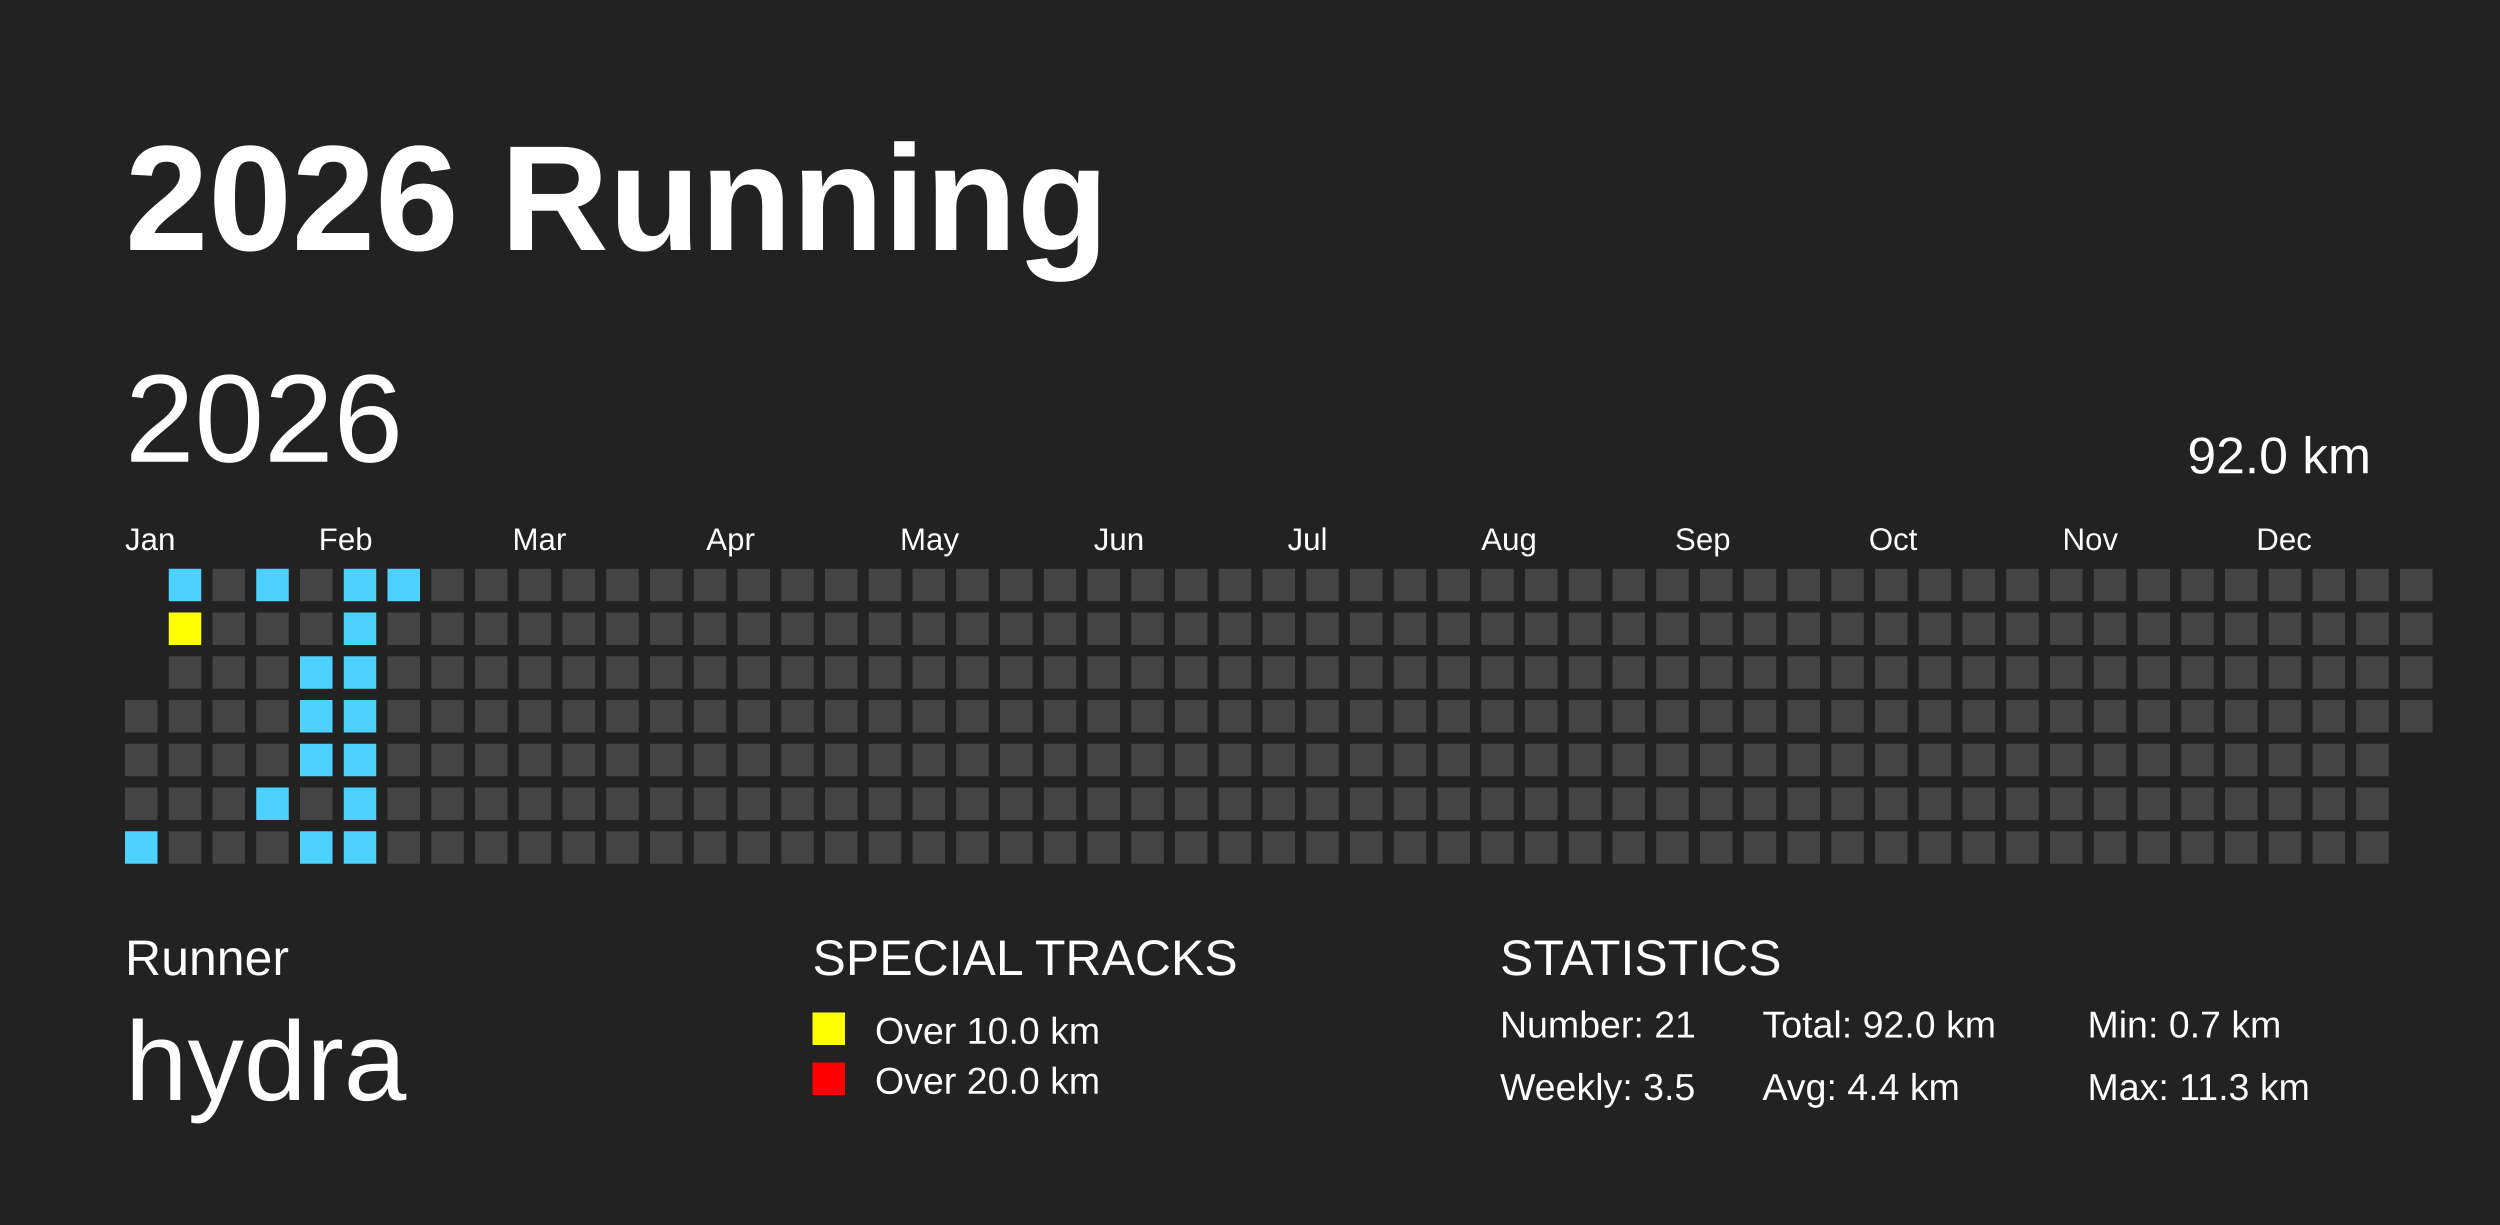
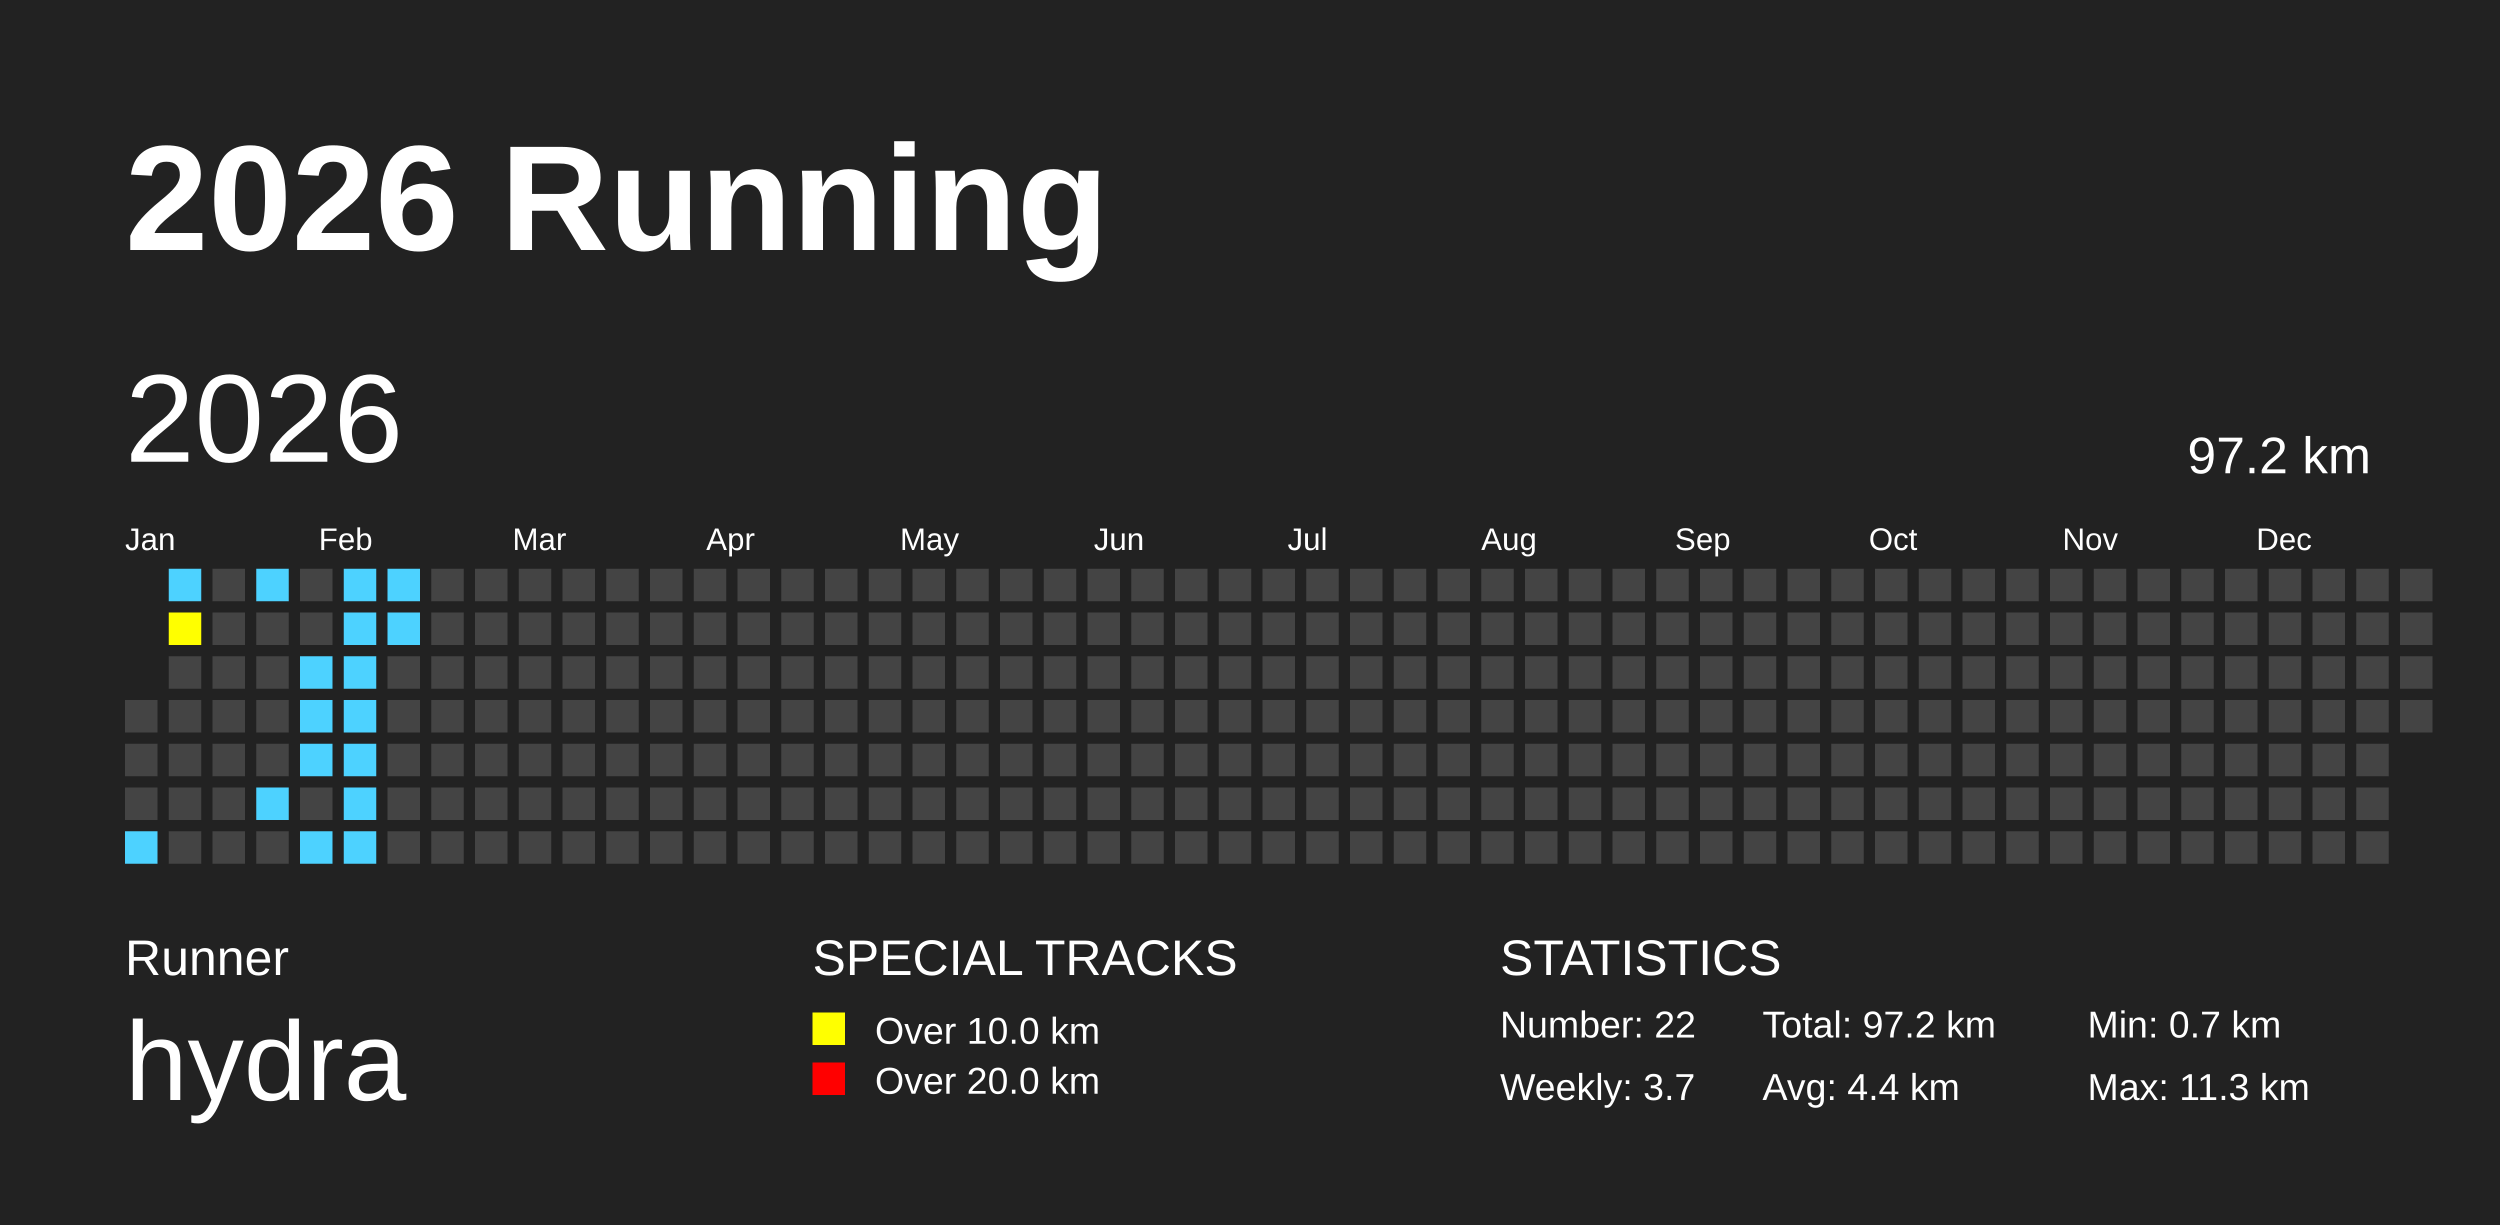
<svg xmlns="http://www.w3.org/2000/svg" baseProfile="full" height="98mm" version="1.1" viewBox="0,0,200,98" width="200mm">
  <defs />
  <rect fill="#222222" height="98" width="200" x="0" y="0" />
  <text fill="#FFFFFF" style="font-size:12px; font-family:Arial; font-weight:bold;" x="10" y="20">2026 Running</text>
  <text fill="#FFFFFF" style="font-size:4px; font-family:Arial" x="10" y="78">Runner</text>
  <text fill="#FFFFFF" style="font-size:9px; font-family:Arial" x="10" y="88">hydra</text>
  <text fill="#FFFFFF" style="font-size:4px; font-family:Arial" x="65" y="78">SPECIAL TRACKS</text>
  <rect fill="yellow" height="2.6" width="2.6" x="65" y="81" />
  <text fill="#FFFFFF" style="font-size:3px; font-family:Arial" x="70" y="83.5">Over 10.0 km</text>
  <rect fill="red" height="2.6" width="2.6" x="65" y="85" />
  <text fill="#FFFFFF" style="font-size:3px; font-family:Arial" x="70" y="87.5">Over 20.0 km</text>
  <text fill="#FFFFFF" style="font-size:4px; font-family:Arial" x="120" y="78">STATISTICS</text>
-   <text fill="#FFFFFF" style="font-size:3px; font-family:Arial" x="120" y="83">Number: 21</text>
-   <text fill="#FFFFFF" style="font-size:3px; font-family:Arial" x="120" y="88">Weekly: 3.5</text>
-   <text fill="#FFFFFF" style="font-size:3px; font-family:Arial" x="141" y="83">Total: 92.0 km</text>
+   <text fill="#FFFFFF" style="font-size:3px; font-family:Arial" x="120" y="83">Number: 22</text>
+   <text fill="#FFFFFF" style="font-size:3px; font-family:Arial" x="120" y="88">Weekly: 3.7</text>
+   <text fill="#FFFFFF" style="font-size:3px; font-family:Arial" x="141" y="83">Total: 97.2 km</text>
  <text fill="#FFFFFF" style="font-size:3px; font-family:Arial" x="141" y="88">Avg: 4.4 km</text>
  <text fill="#FFFFFF" style="font-size:3px; font-family:Arial" x="167" y="83">Min: 0.7 km</text>
  <text fill="#FFFFFF" style="font-size:3px; font-family:Arial" x="167" y="88">Max: 11.3 km</text>
  <text dominant-baseline="hanging" fill="#FFFFFF" style="font-size:10.0px; font-family:Arial;" x="10" y="30">2026</text>
-   <text dominant-baseline="hanging" fill="#FFFFFF" style="font-size:4.125px; font-family:Arial;" x="175" y="35">92.0 km</text>
+   <text dominant-baseline="hanging" fill="#FFFFFF" style="font-size:4.125px; font-family:Arial;" x="175" y="35">97.2 km</text>
  <text fill="#FFFFFF" style="font-size:2.5px; font-family:Arial" x="10.0" y="44">Jan</text>
  <text fill="#FFFFFF" style="font-size:2.5px; font-family:Arial" x="25.5" y="44">Feb</text>
  <text fill="#FFFFFF" style="font-size:2.5px; font-family:Arial" x="41.0" y="44">Mar</text>
  <text fill="#FFFFFF" style="font-size:2.5px; font-family:Arial" x="56.5" y="44">Apr</text>
  <text fill="#FFFFFF" style="font-size:2.5px; font-family:Arial" x="72.0" y="44">May</text>
  <text fill="#FFFFFF" style="font-size:2.5px; font-family:Arial" x="87.5" y="44">Jun</text>
  <text fill="#FFFFFF" style="font-size:2.5px; font-family:Arial" x="103.0" y="44">Jul</text>
  <text fill="#FFFFFF" style="font-size:2.5px; font-family:Arial" x="118.5" y="44">Aug</text>
  <text fill="#FFFFFF" style="font-size:2.5px; font-family:Arial" x="134.0" y="44">Sep</text>
  <text fill="#FFFFFF" style="font-size:2.5px; font-family:Arial" x="149.5" y="44">Oct</text>
  <text fill="#FFFFFF" style="font-size:2.5px; font-family:Arial" x="165.0" y="44">Nov</text>
  <text fill="#FFFFFF" style="font-size:2.5px; font-family:Arial" x="180.5" y="44">Dec</text>
  <rect fill="#444444" height="2.6" width="2.6" x="10.0" y="56.0" />
  <rect fill="#444444" height="2.6" width="2.6" x="10.0" y="59.5" />
  <rect fill="#444444" height="2.6" width="2.6" x="10.0" y="63.0" />
  <rect fill="#4DD2FF" height="2.6" width="2.6" x="10.0" y="66.5" />
  <rect fill="#4DD2FF" height="2.6" width="2.6" x="13.5" y="45.5" />
  <rect fill="yellow" height="2.6" width="2.6" x="13.5" y="49.0" />
  <rect fill="#444444" height="2.6" width="2.6" x="13.5" y="52.5" />
  <rect fill="#444444" height="2.6" width="2.6" x="13.5" y="56.0" />
  <rect fill="#444444" height="2.6" width="2.6" x="13.5" y="59.5" />
  <rect fill="#444444" height="2.6" width="2.6" x="13.5" y="63.0" />
  <rect fill="#444444" height="2.6" width="2.6" x="13.5" y="66.5" />
  <rect fill="#444444" height="2.6" width="2.6" x="17.0" y="45.5" />
  <rect fill="#444444" height="2.6" width="2.6" x="17.0" y="49.0" />
  <rect fill="#444444" height="2.6" width="2.6" x="17.0" y="52.5" />
  <rect fill="#444444" height="2.6" width="2.6" x="17.0" y="56.0" />
  <rect fill="#444444" height="2.6" width="2.6" x="17.0" y="59.5" />
  <rect fill="#444444" height="2.6" width="2.6" x="17.0" y="63.0" />
  <rect fill="#444444" height="2.6" width="2.6" x="17.0" y="66.5" />
  <rect fill="#4DD2FF" height="2.6" width="2.6" x="20.5" y="45.5" />
  <rect fill="#444444" height="2.6" width="2.6" x="20.5" y="49.0" />
  <rect fill="#444444" height="2.6" width="2.6" x="20.5" y="52.5" />
  <rect fill="#444444" height="2.6" width="2.6" x="20.5" y="56.0" />
  <rect fill="#444444" height="2.6" width="2.6" x="20.5" y="59.5" />
  <rect fill="#4DD2FF" height="2.6" width="2.6" x="20.5" y="63.0" />
  <rect fill="#444444" height="2.6" width="2.6" x="20.5" y="66.5" />
  <rect fill="#444444" height="2.6" width="2.6" x="24.0" y="45.5" />
  <rect fill="#444444" height="2.6" width="2.6" x="24.0" y="49.0" />
  <rect fill="#4DD2FF" height="2.6" width="2.6" x="24.0" y="52.5" />
  <rect fill="#4DD2FF" height="2.6" width="2.6" x="24.0" y="56.0" />
  <rect fill="#4DD2FF" height="2.6" width="2.6" x="24.0" y="59.5" />
  <rect fill="#444444" height="2.6" width="2.6" x="24.0" y="63.0" />
  <rect fill="#4DD2FF" height="2.6" width="2.6" x="24.0" y="66.5" />
  <rect fill="#4DD2FF" height="2.6" width="2.6" x="27.5" y="45.5" />
  <rect fill="#4DD2FF" height="2.6" width="2.6" x="27.5" y="49.0" />
  <rect fill="#4DD2FF" height="2.6" width="2.6" x="27.5" y="52.5" />
  <rect fill="#4DD2FF" height="2.6" width="2.6" x="27.5" y="56.0" />
  <rect fill="#4DD2FF" height="2.6" width="2.6" x="27.5" y="59.5" />
  <rect fill="#4DD2FF" height="2.6" width="2.6" x="27.5" y="63.0" />
  <rect fill="#4DD2FF" height="2.6" width="2.6" x="27.5" y="66.5" />
  <rect fill="#4DD2FF" height="2.6" width="2.6" x="31.0" y="45.5" />
-   <rect fill="#444444" height="2.6" width="2.6" x="31.0" y="49.0" />
+   <rect fill="#4DD2FF" height="2.6" width="2.6" x="31.0" y="49.0" />
  <rect fill="#444444" height="2.6" width="2.6" x="31.0" y="52.5" />
  <rect fill="#444444" height="2.6" width="2.6" x="31.0" y="56.0" />
  <rect fill="#444444" height="2.6" width="2.6" x="31.0" y="59.5" />
  <rect fill="#444444" height="2.6" width="2.6" x="31.0" y="63.0" />
  <rect fill="#444444" height="2.6" width="2.6" x="31.0" y="66.5" />
  <rect fill="#444444" height="2.6" width="2.6" x="34.5" y="45.5" />
  <rect fill="#444444" height="2.6" width="2.6" x="34.5" y="49.0" />
  <rect fill="#444444" height="2.6" width="2.6" x="34.5" y="52.5" />
  <rect fill="#444444" height="2.6" width="2.6" x="34.5" y="56.0" />
  <rect fill="#444444" height="2.6" width="2.6" x="34.5" y="59.5" />
  <rect fill="#444444" height="2.6" width="2.6" x="34.5" y="63.0" />
  <rect fill="#444444" height="2.6" width="2.6" x="34.5" y="66.5" />
  <rect fill="#444444" height="2.6" width="2.6" x="38.0" y="45.5" />
  <rect fill="#444444" height="2.6" width="2.6" x="38.0" y="49.0" />
  <rect fill="#444444" height="2.6" width="2.6" x="38.0" y="52.5" />
  <rect fill="#444444" height="2.6" width="2.6" x="38.0" y="56.0" />
  <rect fill="#444444" height="2.6" width="2.6" x="38.0" y="59.5" />
  <rect fill="#444444" height="2.6" width="2.6" x="38.0" y="63.0" />
  <rect fill="#444444" height="2.6" width="2.6" x="38.0" y="66.5" />
  <rect fill="#444444" height="2.6" width="2.6" x="41.5" y="45.5" />
  <rect fill="#444444" height="2.6" width="2.6" x="41.5" y="49.0" />
  <rect fill="#444444" height="2.6" width="2.6" x="41.5" y="52.5" />
  <rect fill="#444444" height="2.6" width="2.6" x="41.5" y="56.0" />
  <rect fill="#444444" height="2.6" width="2.6" x="41.5" y="59.5" />
  <rect fill="#444444" height="2.6" width="2.6" x="41.5" y="63.0" />
  <rect fill="#444444" height="2.6" width="2.6" x="41.5" y="66.5" />
  <rect fill="#444444" height="2.6" width="2.6" x="45.0" y="45.5" />
  <rect fill="#444444" height="2.6" width="2.6" x="45.0" y="49.0" />
  <rect fill="#444444" height="2.6" width="2.6" x="45.0" y="52.5" />
  <rect fill="#444444" height="2.6" width="2.6" x="45.0" y="56.0" />
  <rect fill="#444444" height="2.6" width="2.6" x="45.0" y="59.5" />
  <rect fill="#444444" height="2.6" width="2.6" x="45.0" y="63.0" />
  <rect fill="#444444" height="2.6" width="2.6" x="45.0" y="66.5" />
  <rect fill="#444444" height="2.6" width="2.6" x="48.5" y="45.5" />
  <rect fill="#444444" height="2.6" width="2.6" x="48.5" y="49.0" />
  <rect fill="#444444" height="2.6" width="2.6" x="48.5" y="52.5" />
  <rect fill="#444444" height="2.6" width="2.6" x="48.5" y="56.0" />
  <rect fill="#444444" height="2.6" width="2.6" x="48.5" y="59.5" />
  <rect fill="#444444" height="2.6" width="2.6" x="48.5" y="63.0" />
  <rect fill="#444444" height="2.6" width="2.6" x="48.5" y="66.5" />
  <rect fill="#444444" height="2.6" width="2.6" x="52.0" y="45.5" />
  <rect fill="#444444" height="2.6" width="2.6" x="52.0" y="49.0" />
  <rect fill="#444444" height="2.6" width="2.6" x="52.0" y="52.5" />
  <rect fill="#444444" height="2.6" width="2.6" x="52.0" y="56.0" />
  <rect fill="#444444" height="2.6" width="2.6" x="52.0" y="59.5" />
  <rect fill="#444444" height="2.6" width="2.6" x="52.0" y="63.0" />
  <rect fill="#444444" height="2.6" width="2.6" x="52.0" y="66.5" />
  <rect fill="#444444" height="2.6" width="2.6" x="55.5" y="45.5" />
  <rect fill="#444444" height="2.6" width="2.6" x="55.5" y="49.0" />
  <rect fill="#444444" height="2.6" width="2.6" x="55.5" y="52.5" />
  <rect fill="#444444" height="2.6" width="2.6" x="55.5" y="56.0" />
  <rect fill="#444444" height="2.6" width="2.6" x="55.5" y="59.5" />
  <rect fill="#444444" height="2.6" width="2.6" x="55.5" y="63.0" />
  <rect fill="#444444" height="2.6" width="2.6" x="55.5" y="66.5" />
  <rect fill="#444444" height="2.6" width="2.6" x="59.0" y="45.5" />
  <rect fill="#444444" height="2.6" width="2.6" x="59.0" y="49.0" />
  <rect fill="#444444" height="2.6" width="2.6" x="59.0" y="52.5" />
  <rect fill="#444444" height="2.6" width="2.6" x="59.0" y="56.0" />
  <rect fill="#444444" height="2.6" width="2.6" x="59.0" y="59.5" />
  <rect fill="#444444" height="2.6" width="2.6" x="59.0" y="63.0" />
  <rect fill="#444444" height="2.6" width="2.6" x="59.0" y="66.5" />
  <rect fill="#444444" height="2.6" width="2.6" x="62.5" y="45.5" />
  <rect fill="#444444" height="2.6" width="2.6" x="62.5" y="49.0" />
  <rect fill="#444444" height="2.6" width="2.6" x="62.5" y="52.5" />
  <rect fill="#444444" height="2.6" width="2.6" x="62.5" y="56.0" />
  <rect fill="#444444" height="2.6" width="2.6" x="62.5" y="59.5" />
  <rect fill="#444444" height="2.6" width="2.6" x="62.5" y="63.0" />
  <rect fill="#444444" height="2.6" width="2.6" x="62.5" y="66.5" />
  <rect fill="#444444" height="2.6" width="2.6" x="66.0" y="45.5" />
  <rect fill="#444444" height="2.6" width="2.6" x="66.0" y="49.0" />
  <rect fill="#444444" height="2.6" width="2.6" x="66.0" y="52.5" />
  <rect fill="#444444" height="2.6" width="2.6" x="66.0" y="56.0" />
  <rect fill="#444444" height="2.6" width="2.6" x="66.0" y="59.5" />
  <rect fill="#444444" height="2.6" width="2.6" x="66.0" y="63.0" />
  <rect fill="#444444" height="2.6" width="2.6" x="66.0" y="66.5" />
  <rect fill="#444444" height="2.6" width="2.6" x="69.5" y="45.5" />
  <rect fill="#444444" height="2.6" width="2.6" x="69.5" y="49.0" />
  <rect fill="#444444" height="2.6" width="2.6" x="69.5" y="52.5" />
  <rect fill="#444444" height="2.6" width="2.6" x="69.5" y="56.0" />
  <rect fill="#444444" height="2.6" width="2.6" x="69.5" y="59.5" />
  <rect fill="#444444" height="2.6" width="2.6" x="69.5" y="63.0" />
  <rect fill="#444444" height="2.6" width="2.6" x="69.5" y="66.5" />
  <rect fill="#444444" height="2.6" width="2.6" x="73.0" y="45.5" />
  <rect fill="#444444" height="2.6" width="2.6" x="73.0" y="49.0" />
  <rect fill="#444444" height="2.6" width="2.6" x="73.0" y="52.5" />
  <rect fill="#444444" height="2.6" width="2.6" x="73.0" y="56.0" />
  <rect fill="#444444" height="2.6" width="2.6" x="73.0" y="59.5" />
  <rect fill="#444444" height="2.6" width="2.6" x="73.0" y="63.0" />
  <rect fill="#444444" height="2.6" width="2.6" x="73.0" y="66.5" />
  <rect fill="#444444" height="2.6" width="2.6" x="76.5" y="45.5" />
  <rect fill="#444444" height="2.6" width="2.6" x="76.5" y="49.0" />
  <rect fill="#444444" height="2.6" width="2.6" x="76.5" y="52.5" />
  <rect fill="#444444" height="2.6" width="2.6" x="76.5" y="56.0" />
  <rect fill="#444444" height="2.6" width="2.6" x="76.5" y="59.5" />
  <rect fill="#444444" height="2.6" width="2.6" x="76.5" y="63.0" />
  <rect fill="#444444" height="2.6" width="2.6" x="76.5" y="66.5" />
  <rect fill="#444444" height="2.6" width="2.6" x="80.0" y="45.5" />
  <rect fill="#444444" height="2.6" width="2.6" x="80.0" y="49.0" />
  <rect fill="#444444" height="2.6" width="2.6" x="80.0" y="52.5" />
  <rect fill="#444444" height="2.6" width="2.6" x="80.0" y="56.0" />
  <rect fill="#444444" height="2.6" width="2.6" x="80.0" y="59.5" />
  <rect fill="#444444" height="2.6" width="2.6" x="80.0" y="63.0" />
  <rect fill="#444444" height="2.6" width="2.6" x="80.0" y="66.5" />
  <rect fill="#444444" height="2.6" width="2.6" x="83.5" y="45.5" />
  <rect fill="#444444" height="2.6" width="2.6" x="83.5" y="49.0" />
  <rect fill="#444444" height="2.6" width="2.6" x="83.5" y="52.5" />
  <rect fill="#444444" height="2.6" width="2.6" x="83.5" y="56.0" />
  <rect fill="#444444" height="2.6" width="2.6" x="83.5" y="59.5" />
  <rect fill="#444444" height="2.6" width="2.6" x="83.5" y="63.0" />
  <rect fill="#444444" height="2.6" width="2.6" x="83.5" y="66.5" />
  <rect fill="#444444" height="2.6" width="2.6" x="87.0" y="45.5" />
  <rect fill="#444444" height="2.6" width="2.6" x="87.0" y="49.0" />
  <rect fill="#444444" height="2.6" width="2.6" x="87.0" y="52.5" />
  <rect fill="#444444" height="2.6" width="2.6" x="87.0" y="56.0" />
  <rect fill="#444444" height="2.6" width="2.6" x="87.0" y="59.5" />
  <rect fill="#444444" height="2.6" width="2.6" x="87.0" y="63.0" />
  <rect fill="#444444" height="2.6" width="2.6" x="87.0" y="66.5" />
  <rect fill="#444444" height="2.6" width="2.6" x="90.5" y="45.5" />
  <rect fill="#444444" height="2.6" width="2.6" x="90.5" y="49.0" />
  <rect fill="#444444" height="2.6" width="2.6" x="90.5" y="52.5" />
  <rect fill="#444444" height="2.6" width="2.6" x="90.5" y="56.0" />
  <rect fill="#444444" height="2.6" width="2.6" x="90.5" y="59.5" />
  <rect fill="#444444" height="2.6" width="2.6" x="90.5" y="63.0" />
  <rect fill="#444444" height="2.6" width="2.6" x="90.5" y="66.5" />
  <rect fill="#444444" height="2.6" width="2.6" x="94.0" y="45.5" />
  <rect fill="#444444" height="2.6" width="2.6" x="94.0" y="49.0" />
  <rect fill="#444444" height="2.6" width="2.6" x="94.0" y="52.5" />
  <rect fill="#444444" height="2.6" width="2.6" x="94.0" y="56.0" />
  <rect fill="#444444" height="2.6" width="2.6" x="94.0" y="59.5" />
  <rect fill="#444444" height="2.6" width="2.6" x="94.0" y="63.0" />
  <rect fill="#444444" height="2.6" width="2.6" x="94.0" y="66.5" />
  <rect fill="#444444" height="2.6" width="2.6" x="97.5" y="45.5" />
  <rect fill="#444444" height="2.6" width="2.6" x="97.5" y="49.0" />
  <rect fill="#444444" height="2.6" width="2.6" x="97.5" y="52.5" />
  <rect fill="#444444" height="2.6" width="2.6" x="97.5" y="56.0" />
  <rect fill="#444444" height="2.6" width="2.6" x="97.5" y="59.5" />
  <rect fill="#444444" height="2.6" width="2.6" x="97.5" y="63.0" />
  <rect fill="#444444" height="2.6" width="2.6" x="97.5" y="66.5" />
  <rect fill="#444444" height="2.6" width="2.6" x="101.0" y="45.5" />
  <rect fill="#444444" height="2.6" width="2.6" x="101.0" y="49.0" />
  <rect fill="#444444" height="2.6" width="2.6" x="101.0" y="52.5" />
  <rect fill="#444444" height="2.6" width="2.6" x="101.0" y="56.0" />
  <rect fill="#444444" height="2.6" width="2.6" x="101.0" y="59.5" />
  <rect fill="#444444" height="2.6" width="2.6" x="101.0" y="63.0" />
  <rect fill="#444444" height="2.6" width="2.6" x="101.0" y="66.5" />
  <rect fill="#444444" height="2.6" width="2.6" x="104.5" y="45.5" />
  <rect fill="#444444" height="2.6" width="2.6" x="104.5" y="49.0" />
  <rect fill="#444444" height="2.6" width="2.6" x="104.5" y="52.5" />
  <rect fill="#444444" height="2.6" width="2.6" x="104.5" y="56.0" />
  <rect fill="#444444" height="2.6" width="2.6" x="104.5" y="59.5" />
  <rect fill="#444444" height="2.6" width="2.6" x="104.5" y="63.0" />
  <rect fill="#444444" height="2.6" width="2.6" x="104.5" y="66.5" />
  <rect fill="#444444" height="2.6" width="2.6" x="108.0" y="45.5" />
  <rect fill="#444444" height="2.6" width="2.6" x="108.0" y="49.0" />
  <rect fill="#444444" height="2.6" width="2.6" x="108.0" y="52.5" />
  <rect fill="#444444" height="2.6" width="2.6" x="108.0" y="56.0" />
  <rect fill="#444444" height="2.6" width="2.6" x="108.0" y="59.5" />
  <rect fill="#444444" height="2.6" width="2.6" x="108.0" y="63.0" />
  <rect fill="#444444" height="2.6" width="2.6" x="108.0" y="66.5" />
  <rect fill="#444444" height="2.6" width="2.6" x="111.5" y="45.5" />
  <rect fill="#444444" height="2.6" width="2.6" x="111.5" y="49.0" />
  <rect fill="#444444" height="2.6" width="2.6" x="111.5" y="52.5" />
  <rect fill="#444444" height="2.6" width="2.6" x="111.5" y="56.0" />
  <rect fill="#444444" height="2.6" width="2.6" x="111.5" y="59.5" />
  <rect fill="#444444" height="2.6" width="2.6" x="111.5" y="63.0" />
  <rect fill="#444444" height="2.6" width="2.6" x="111.5" y="66.5" />
  <rect fill="#444444" height="2.6" width="2.6" x="115.0" y="45.5" />
  <rect fill="#444444" height="2.6" width="2.6" x="115.0" y="49.0" />
  <rect fill="#444444" height="2.6" width="2.6" x="115.0" y="52.5" />
  <rect fill="#444444" height="2.6" width="2.6" x="115.0" y="56.0" />
  <rect fill="#444444" height="2.6" width="2.6" x="115.0" y="59.5" />
  <rect fill="#444444" height="2.6" width="2.6" x="115.0" y="63.0" />
  <rect fill="#444444" height="2.6" width="2.6" x="115.0" y="66.5" />
  <rect fill="#444444" height="2.6" width="2.6" x="118.5" y="45.5" />
  <rect fill="#444444" height="2.6" width="2.6" x="118.5" y="49.0" />
  <rect fill="#444444" height="2.6" width="2.6" x="118.5" y="52.5" />
  <rect fill="#444444" height="2.6" width="2.6" x="118.5" y="56.0" />
  <rect fill="#444444" height="2.6" width="2.6" x="118.5" y="59.5" />
  <rect fill="#444444" height="2.6" width="2.6" x="118.5" y="63.0" />
  <rect fill="#444444" height="2.6" width="2.6" x="118.5" y="66.5" />
  <rect fill="#444444" height="2.6" width="2.6" x="122.0" y="45.5" />
  <rect fill="#444444" height="2.6" width="2.6" x="122.0" y="49.0" />
  <rect fill="#444444" height="2.6" width="2.6" x="122.0" y="52.5" />
  <rect fill="#444444" height="2.6" width="2.6" x="122.0" y="56.0" />
  <rect fill="#444444" height="2.6" width="2.6" x="122.0" y="59.5" />
  <rect fill="#444444" height="2.6" width="2.6" x="122.0" y="63.0" />
  <rect fill="#444444" height="2.6" width="2.6" x="122.0" y="66.5" />
  <rect fill="#444444" height="2.6" width="2.6" x="125.5" y="45.5" />
  <rect fill="#444444" height="2.6" width="2.6" x="125.5" y="49.0" />
  <rect fill="#444444" height="2.6" width="2.6" x="125.5" y="52.5" />
  <rect fill="#444444" height="2.6" width="2.6" x="125.5" y="56.0" />
  <rect fill="#444444" height="2.6" width="2.6" x="125.5" y="59.5" />
  <rect fill="#444444" height="2.6" width="2.6" x="125.5" y="63.0" />
  <rect fill="#444444" height="2.6" width="2.6" x="125.5" y="66.5" />
  <rect fill="#444444" height="2.6" width="2.6" x="129.0" y="45.5" />
  <rect fill="#444444" height="2.6" width="2.6" x="129.0" y="49.0" />
  <rect fill="#444444" height="2.6" width="2.6" x="129.0" y="52.5" />
  <rect fill="#444444" height="2.6" width="2.6" x="129.0" y="56.0" />
  <rect fill="#444444" height="2.6" width="2.6" x="129.0" y="59.5" />
  <rect fill="#444444" height="2.6" width="2.6" x="129.0" y="63.0" />
  <rect fill="#444444" height="2.6" width="2.6" x="129.0" y="66.5" />
  <rect fill="#444444" height="2.6" width="2.6" x="132.5" y="45.5" />
  <rect fill="#444444" height="2.6" width="2.6" x="132.5" y="49.0" />
  <rect fill="#444444" height="2.6" width="2.6" x="132.5" y="52.5" />
  <rect fill="#444444" height="2.6" width="2.6" x="132.5" y="56.0" />
  <rect fill="#444444" height="2.6" width="2.6" x="132.5" y="59.5" />
  <rect fill="#444444" height="2.6" width="2.6" x="132.5" y="63.0" />
  <rect fill="#444444" height="2.6" width="2.6" x="132.5" y="66.5" />
  <rect fill="#444444" height="2.6" width="2.6" x="136.0" y="45.5" />
  <rect fill="#444444" height="2.6" width="2.6" x="136.0" y="49.0" />
  <rect fill="#444444" height="2.6" width="2.6" x="136.0" y="52.5" />
  <rect fill="#444444" height="2.6" width="2.6" x="136.0" y="56.0" />
  <rect fill="#444444" height="2.6" width="2.6" x="136.0" y="59.5" />
  <rect fill="#444444" height="2.6" width="2.6" x="136.0" y="63.0" />
  <rect fill="#444444" height="2.6" width="2.6" x="136.0" y="66.5" />
  <rect fill="#444444" height="2.6" width="2.6" x="139.5" y="45.5" />
  <rect fill="#444444" height="2.6" width="2.6" x="139.5" y="49.0" />
  <rect fill="#444444" height="2.6" width="2.6" x="139.5" y="52.5" />
  <rect fill="#444444" height="2.6" width="2.6" x="139.5" y="56.0" />
  <rect fill="#444444" height="2.6" width="2.6" x="139.5" y="59.5" />
  <rect fill="#444444" height="2.6" width="2.6" x="139.5" y="63.0" />
  <rect fill="#444444" height="2.6" width="2.6" x="139.5" y="66.5" />
  <rect fill="#444444" height="2.6" width="2.6" x="143.0" y="45.5" />
  <rect fill="#444444" height="2.6" width="2.6" x="143.0" y="49.0" />
  <rect fill="#444444" height="2.6" width="2.6" x="143.0" y="52.5" />
  <rect fill="#444444" height="2.6" width="2.6" x="143.0" y="56.0" />
  <rect fill="#444444" height="2.6" width="2.6" x="143.0" y="59.5" />
  <rect fill="#444444" height="2.6" width="2.6" x="143.0" y="63.0" />
  <rect fill="#444444" height="2.6" width="2.6" x="143.0" y="66.5" />
  <rect fill="#444444" height="2.6" width="2.6" x="146.5" y="45.5" />
  <rect fill="#444444" height="2.6" width="2.6" x="146.5" y="49.0" />
  <rect fill="#444444" height="2.6" width="2.6" x="146.5" y="52.5" />
  <rect fill="#444444" height="2.6" width="2.6" x="146.5" y="56.0" />
  <rect fill="#444444" height="2.6" width="2.6" x="146.5" y="59.5" />
  <rect fill="#444444" height="2.6" width="2.6" x="146.5" y="63.0" />
  <rect fill="#444444" height="2.6" width="2.6" x="146.5" y="66.5" />
  <rect fill="#444444" height="2.6" width="2.6" x="150.0" y="45.5" />
  <rect fill="#444444" height="2.6" width="2.6" x="150.0" y="49.0" />
  <rect fill="#444444" height="2.6" width="2.6" x="150.0" y="52.5" />
  <rect fill="#444444" height="2.6" width="2.6" x="150.0" y="56.0" />
  <rect fill="#444444" height="2.6" width="2.6" x="150.0" y="59.5" />
  <rect fill="#444444" height="2.6" width="2.6" x="150.0" y="63.0" />
  <rect fill="#444444" height="2.6" width="2.6" x="150.0" y="66.5" />
  <rect fill="#444444" height="2.6" width="2.6" x="153.5" y="45.5" />
  <rect fill="#444444" height="2.6" width="2.6" x="153.5" y="49.0" />
  <rect fill="#444444" height="2.6" width="2.6" x="153.5" y="52.5" />
  <rect fill="#444444" height="2.6" width="2.6" x="153.5" y="56.0" />
  <rect fill="#444444" height="2.6" width="2.6" x="153.5" y="59.5" />
  <rect fill="#444444" height="2.6" width="2.6" x="153.5" y="63.0" />
  <rect fill="#444444" height="2.6" width="2.6" x="153.5" y="66.5" />
  <rect fill="#444444" height="2.6" width="2.6" x="157.0" y="45.5" />
  <rect fill="#444444" height="2.6" width="2.6" x="157.0" y="49.0" />
  <rect fill="#444444" height="2.6" width="2.6" x="157.0" y="52.5" />
  <rect fill="#444444" height="2.6" width="2.6" x="157.0" y="56.0" />
  <rect fill="#444444" height="2.6" width="2.6" x="157.0" y="59.5" />
  <rect fill="#444444" height="2.6" width="2.6" x="157.0" y="63.0" />
  <rect fill="#444444" height="2.6" width="2.6" x="157.0" y="66.5" />
  <rect fill="#444444" height="2.6" width="2.6" x="160.5" y="45.5" />
  <rect fill="#444444" height="2.6" width="2.6" x="160.5" y="49.0" />
  <rect fill="#444444" height="2.6" width="2.6" x="160.5" y="52.5" />
  <rect fill="#444444" height="2.6" width="2.6" x="160.5" y="56.0" />
  <rect fill="#444444" height="2.6" width="2.6" x="160.5" y="59.5" />
  <rect fill="#444444" height="2.6" width="2.6" x="160.5" y="63.0" />
  <rect fill="#444444" height="2.6" width="2.6" x="160.5" y="66.5" />
  <rect fill="#444444" height="2.6" width="2.6" x="164.0" y="45.5" />
  <rect fill="#444444" height="2.6" width="2.6" x="164.0" y="49.0" />
  <rect fill="#444444" height="2.6" width="2.6" x="164.0" y="52.5" />
  <rect fill="#444444" height="2.6" width="2.6" x="164.0" y="56.0" />
  <rect fill="#444444" height="2.6" width="2.6" x="164.0" y="59.5" />
  <rect fill="#444444" height="2.6" width="2.6" x="164.0" y="63.0" />
  <rect fill="#444444" height="2.6" width="2.6" x="164.0" y="66.5" />
  <rect fill="#444444" height="2.6" width="2.6" x="167.5" y="45.5" />
  <rect fill="#444444" height="2.6" width="2.6" x="167.5" y="49.0" />
  <rect fill="#444444" height="2.6" width="2.6" x="167.5" y="52.5" />
  <rect fill="#444444" height="2.6" width="2.6" x="167.5" y="56.0" />
  <rect fill="#444444" height="2.6" width="2.6" x="167.5" y="59.5" />
  <rect fill="#444444" height="2.6" width="2.6" x="167.5" y="63.0" />
  <rect fill="#444444" height="2.6" width="2.6" x="167.5" y="66.5" />
  <rect fill="#444444" height="2.6" width="2.6" x="171.0" y="45.5" />
  <rect fill="#444444" height="2.6" width="2.6" x="171.0" y="49.0" />
  <rect fill="#444444" height="2.6" width="2.6" x="171.0" y="52.5" />
  <rect fill="#444444" height="2.6" width="2.6" x="171.0" y="56.0" />
  <rect fill="#444444" height="2.6" width="2.6" x="171.0" y="59.5" />
  <rect fill="#444444" height="2.6" width="2.6" x="171.0" y="63.0" />
  <rect fill="#444444" height="2.6" width="2.6" x="171.0" y="66.5" />
  <rect fill="#444444" height="2.6" width="2.6" x="174.5" y="45.5" />
  <rect fill="#444444" height="2.6" width="2.6" x="174.5" y="49.0" />
  <rect fill="#444444" height="2.6" width="2.6" x="174.5" y="52.5" />
  <rect fill="#444444" height="2.6" width="2.6" x="174.5" y="56.0" />
  <rect fill="#444444" height="2.6" width="2.6" x="174.5" y="59.5" />
  <rect fill="#444444" height="2.6" width="2.6" x="174.5" y="63.0" />
  <rect fill="#444444" height="2.6" width="2.6" x="174.5" y="66.5" />
  <rect fill="#444444" height="2.6" width="2.6" x="178.0" y="45.5" />
  <rect fill="#444444" height="2.6" width="2.6" x="178.0" y="49.0" />
  <rect fill="#444444" height="2.6" width="2.6" x="178.0" y="52.5" />
  <rect fill="#444444" height="2.6" width="2.6" x="178.0" y="56.0" />
  <rect fill="#444444" height="2.6" width="2.6" x="178.0" y="59.5" />
  <rect fill="#444444" height="2.6" width="2.6" x="178.0" y="63.0" />
  <rect fill="#444444" height="2.6" width="2.6" x="178.0" y="66.5" />
  <rect fill="#444444" height="2.6" width="2.6" x="181.5" y="45.5" />
  <rect fill="#444444" height="2.6" width="2.6" x="181.5" y="49.0" />
  <rect fill="#444444" height="2.6" width="2.6" x="181.5" y="52.5" />
  <rect fill="#444444" height="2.6" width="2.6" x="181.5" y="56.0" />
  <rect fill="#444444" height="2.6" width="2.6" x="181.5" y="59.5" />
  <rect fill="#444444" height="2.6" width="2.6" x="181.5" y="63.0" />
  <rect fill="#444444" height="2.6" width="2.6" x="181.5" y="66.5" />
  <rect fill="#444444" height="2.6" width="2.6" x="185.0" y="45.5" />
  <rect fill="#444444" height="2.6" width="2.6" x="185.0" y="49.0" />
  <rect fill="#444444" height="2.6" width="2.6" x="185.0" y="52.5" />
  <rect fill="#444444" height="2.6" width="2.6" x="185.0" y="56.0" />
  <rect fill="#444444" height="2.6" width="2.6" x="185.0" y="59.5" />
  <rect fill="#444444" height="2.6" width="2.6" x="185.0" y="63.0" />
  <rect fill="#444444" height="2.6" width="2.6" x="185.0" y="66.5" />
  <rect fill="#444444" height="2.6" width="2.6" x="188.5" y="45.5" />
  <rect fill="#444444" height="2.6" width="2.6" x="188.5" y="49.0" />
  <rect fill="#444444" height="2.6" width="2.6" x="188.5" y="52.5" />
  <rect fill="#444444" height="2.6" width="2.6" x="188.5" y="56.0" />
  <rect fill="#444444" height="2.6" width="2.6" x="188.5" y="59.5" />
  <rect fill="#444444" height="2.6" width="2.6" x="188.5" y="63.0" />
  <rect fill="#444444" height="2.6" width="2.6" x="188.5" y="66.5" />
  <rect fill="#444444" height="2.6" width="2.6" x="192.0" y="45.5" />
  <rect fill="#444444" height="2.6" width="2.6" x="192.0" y="49.0" />
  <rect fill="#444444" height="2.6" width="2.6" x="192.0" y="52.5" />
  <rect fill="#444444" height="2.6" width="2.6" x="192.0" y="56.0" />
</svg>
